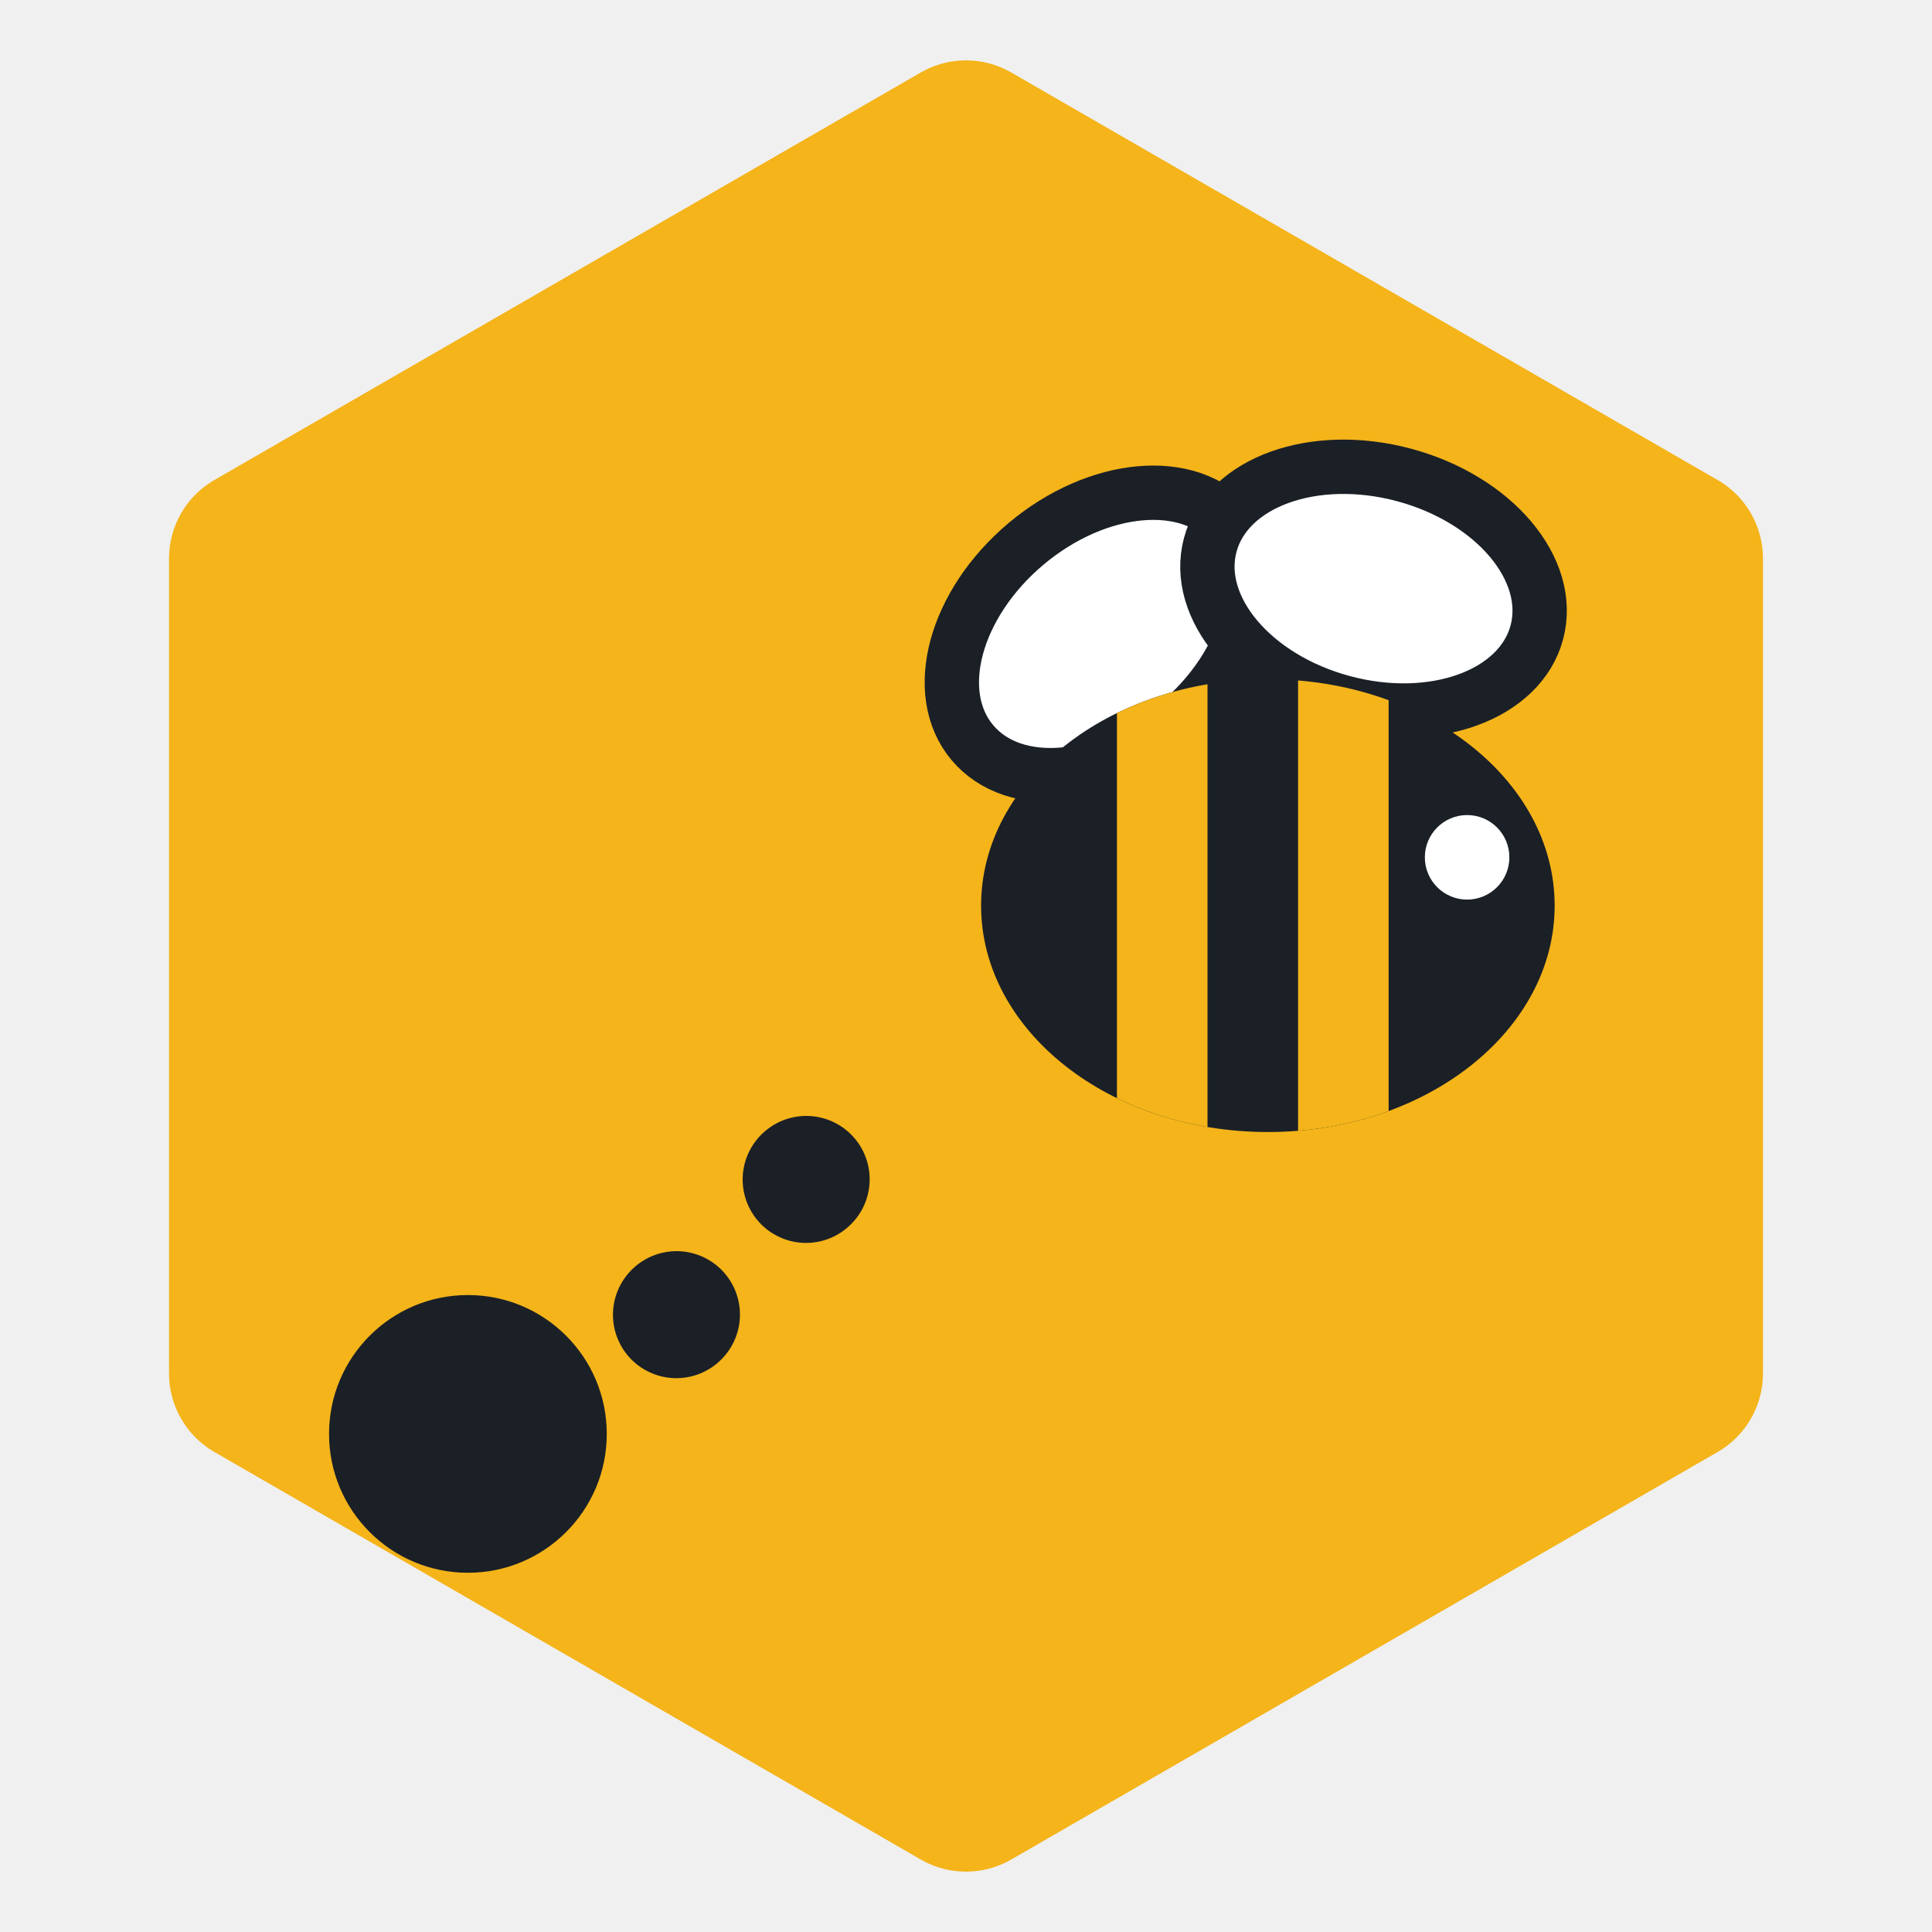
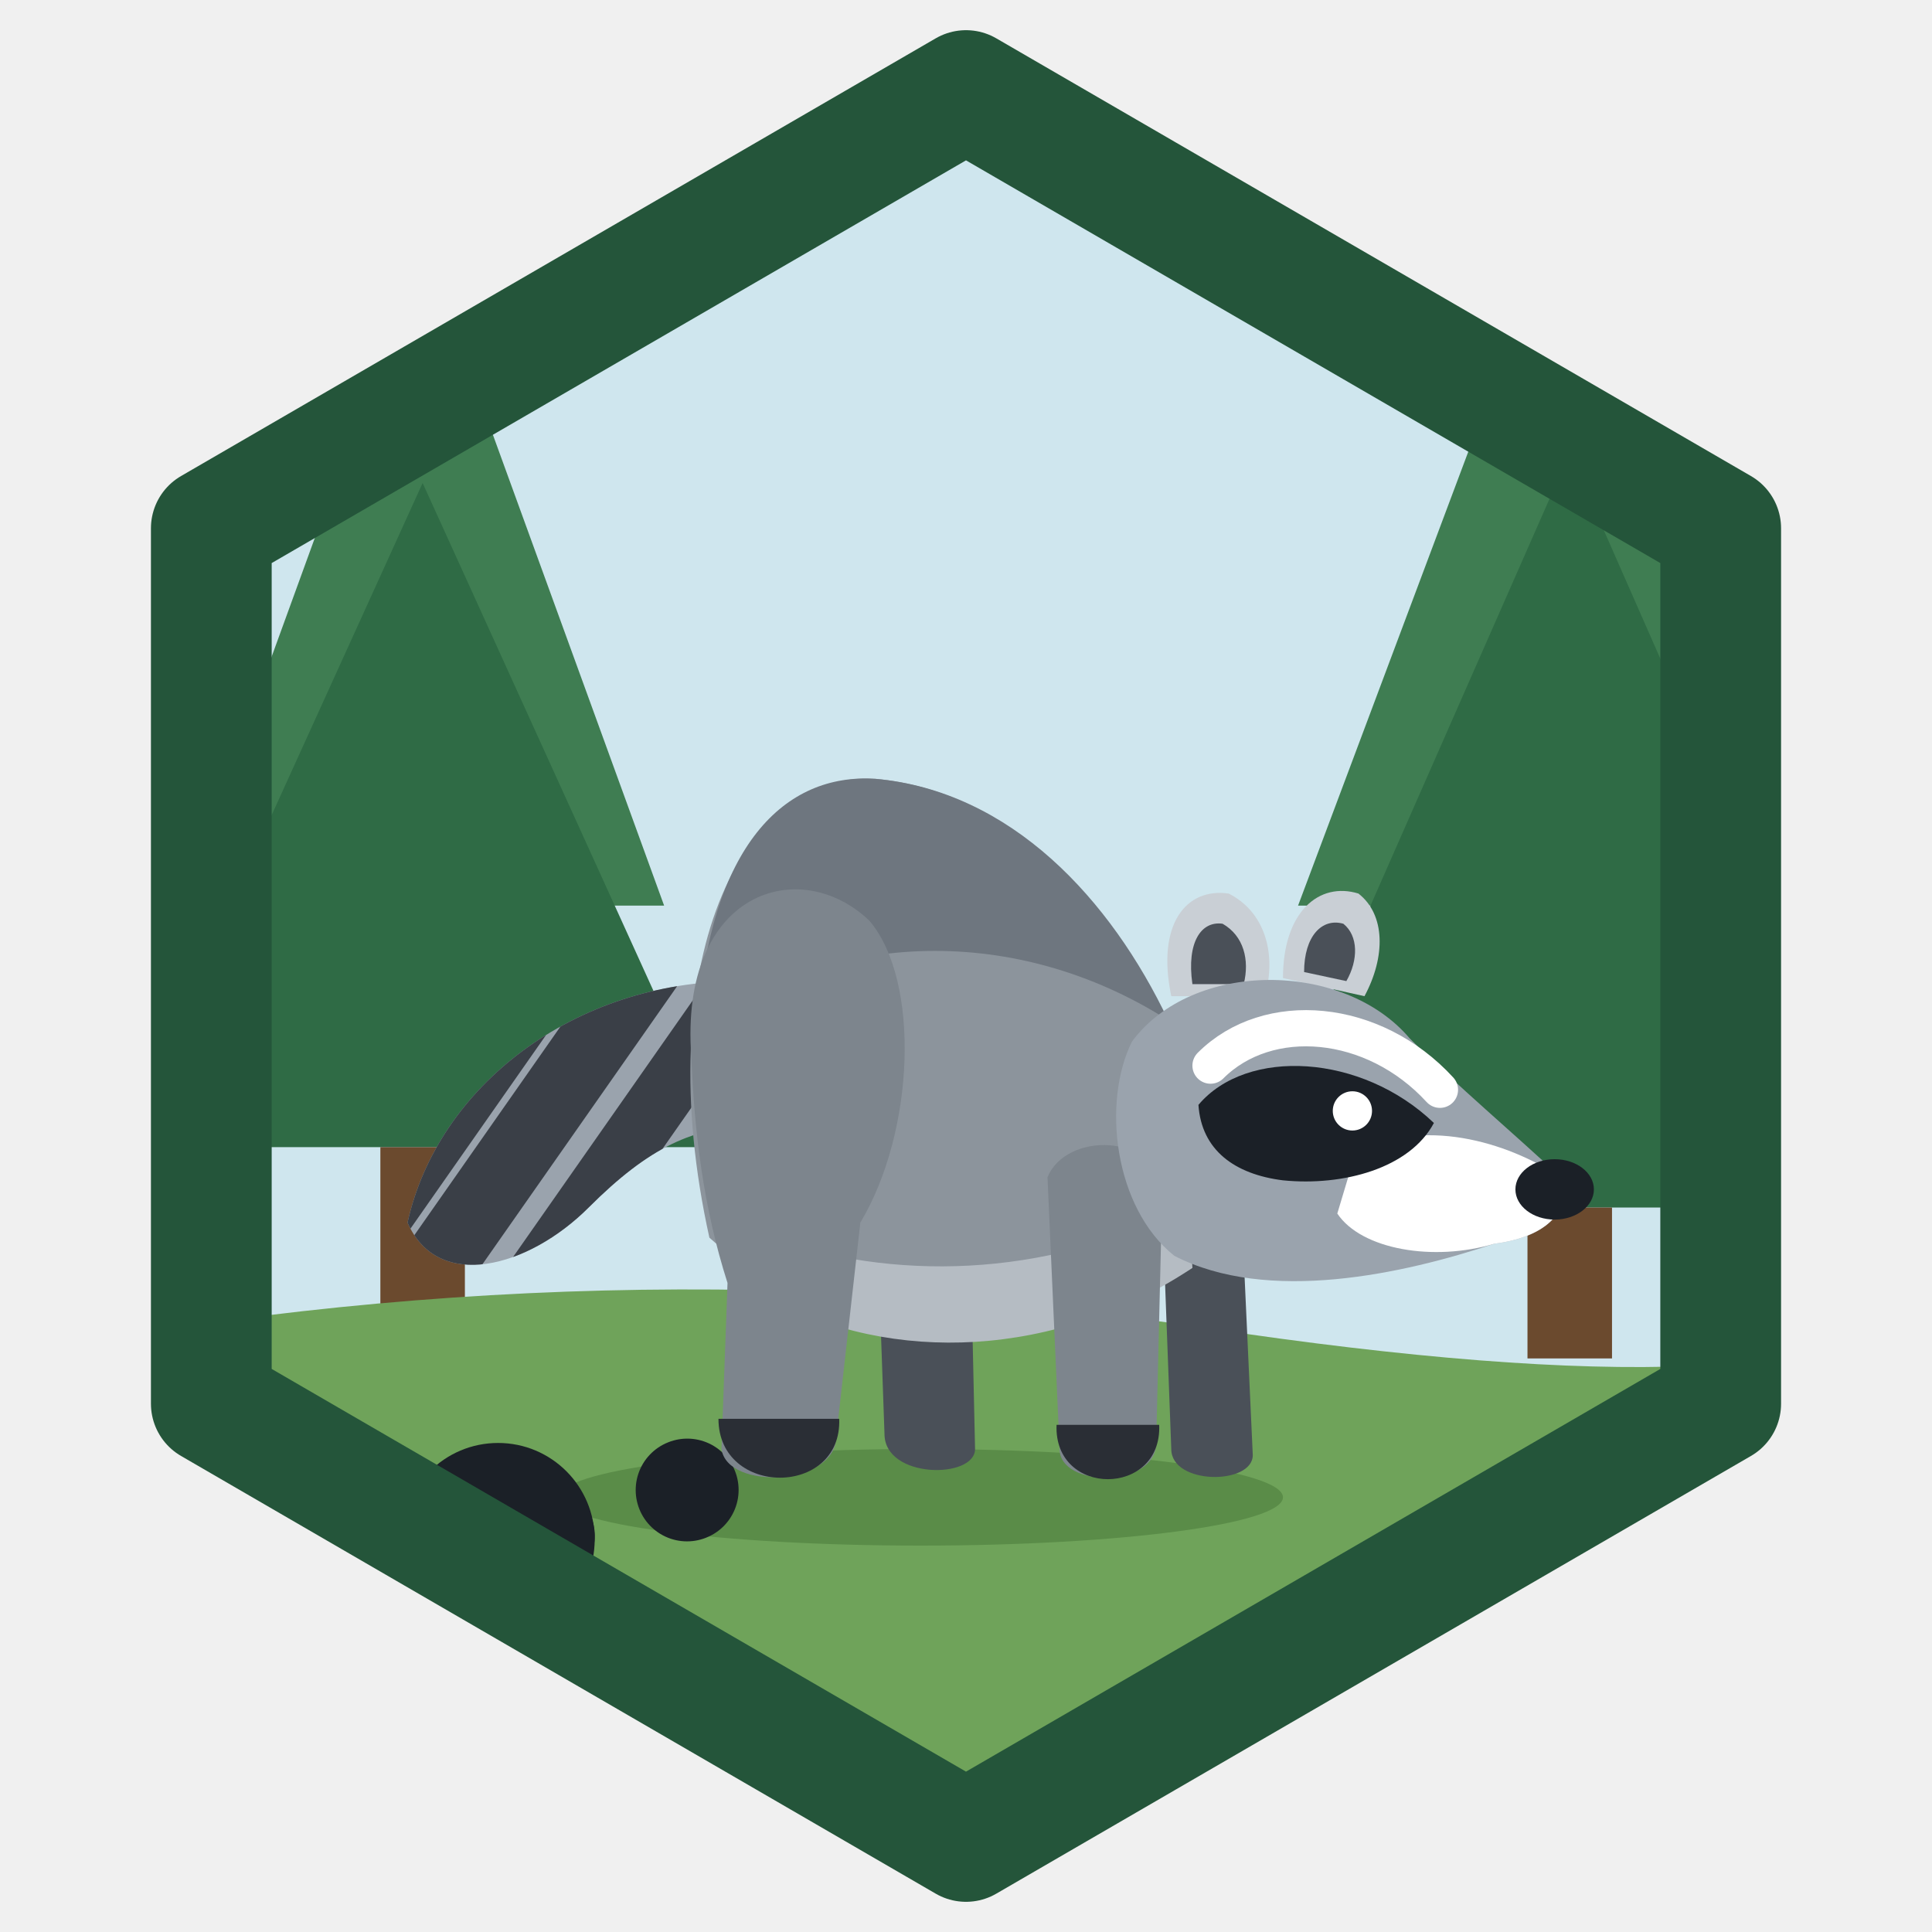
<svg xmlns="http://www.w3.org/2000/svg" viewBox="0 0 64 64">
  <defs>
-     <clipPath id="jimothy-body">
-       <ellipse cx="42" cy="30" rx="9.5" ry="7.5" />
+     <clipPath id="hive">
+       <path d="M32 3 L57 17.5 L57 46.5 L32 61 L7 46.5 L7 17.5 Z" />
+     </clipPath>
+     <clipPath id="tail">
+       <path d="M25.5 34.5 C 20 34.5, 15.5 38, 14.5 42.5 C 15.5 44.8, 18.5 44, 20.5 42 C 22.5 40, 24 39.3, 26 39.3 Z" />
    </clipPath>
  </defs>
-   <path d="M32 5 L55.4 18.5 L55.4 45.5 L32 59 L8.6 45.5 L8.6 18.5 Z" fill="#F4B41A" stroke="#F4B41A" stroke-width="6" stroke-linejoin="round" />
-   <path d="M15.5 47.5 C 21.5 47.5, 23.5 40, 31 36" fill="none" stroke="#1B2027" stroke-width="4.2" stroke-linecap="round" stroke-dasharray="0.01 6.2" stroke-dashoffset="-2" />
-   <circle cx="15.5" cy="47.5" r="4.6" fill="#1B2027" />
-   <ellipse cx="36.5" cy="21" rx="5.6" ry="3.9" transform="rotate(-40 36.5 21)" fill="#FFFFFF" stroke="#1B2027" stroke-width="1.8" />
-   <ellipse cx="45.5" cy="19.5" rx="5.6" ry="3.9" transform="rotate(15 45.5 19.5)" fill="#FFFFFF" stroke="#1B2027" stroke-width="1.8" />
-   <ellipse cx="42" cy="30" rx="9.5" ry="7.5" fill="#1B2027" />
-   <g clip-path="url(#jimothy-body)" fill="#F4B41A">
-     <rect x="37" y="21" width="3" height="18" />
-     <rect x="43" y="21" width="3" height="18" />
+   <g clip-path="url(#hive)">
+     <rect width="64" height="64" fill="#CFE6EE" />
+     <path d="M14 8 L22 30 L6 30 Z" fill="#3F7D52" />
+     <path d="M14 16 L24 38 L4 38 Z" fill="#2F6B45" />
+     <rect x="12.6" y="38" width="2.8" height="6" fill="#6B4A2E" />
+     <path d="M52 6 L61 30 L43 30 Z" fill="#3F7D52" />
+     <path d="M52 15 L63 40 L41 40 Z" fill="#2F6B45" />
+     <rect x="50.6" y="40" width="2.8" height="5" fill="#6B4A2E" />
+     <path d="M0 45 Q 20 41 40 44 T 64 43 L64 64 L0 64 Z" fill="#6FA35A" />
+     <ellipse cx="30.5" cy="49.6" rx="12" ry="1.6" fill="#5A8C48" />
+     <path d="M16.5 51 C 19 51, 21 50, 25 48.5" fill="none" stroke="#1B2027" stroke-width="3.4" stroke-linecap="round" stroke-dasharray="0.01 5" stroke-dashoffset="-1.5" />
+     <circle cx="16.5" cy="51" r="3.2" fill="#1B2027" />
+     <g transform="translate(-3.5 0)">
+       <path d="M32.5 39 L32.8 47.5 C 32.8 49, 35.8 49, 35.8 48 L 35.6 39 Z" fill="#4A5058" />
+       <path d="M42 40 L42.3 48 C 42.3 49.2, 45 49.2, 45 48.2 L 44.6 39.5 Z" fill="#4A5058" />
+       <g transform="translate(2.5 -2)">
+         <path d="M25.5 34.5 C 20 34.5, 15.5 38, 14.5 42.5 C 15.5 44.8, 18.5 44, 20.5 42 C 22.5 40, 24 39.3, 26 39.3 Z" fill="#9AA3AD" />
+         <g clip-path="url(#tail)" fill="#3A3F47">
+           <rect x="13" y="30" width="3.4" height="18" transform="rotate(35 16 40)" />
+           <rect x="18.5" y="30" width="2.4" height="18" transform="rotate(35 20 38)" />
+           <rect x="22.8" y="30" width="2" height="18" transform="rotate(35 23.5 37)" />
+         </g>
+       </g>
+       <path d="M27 41 C 25 32, 28 25.5, 32.5 25.8 C 37 26.2, 40.5 30, 42.5 34.5 L 43 42 C 38 45, 31.5 45, 27 41 Z" fill="#8C949C" />
+       <path d="M26.6 34 C 27 28, 29.5 25.6, 32.5 25.8 C 37 26.2, 40.3 29.8, 42.2 33.8 C 37.5 30.8, 31.5 30.6, 26.6 34 Z" fill="#6E767F" />
+       <path d="M29 43 C 33 45.2, 38.5 45, 43 42 L 42.8 40 C 38 42.4, 33 42.4, 29 41 Z" fill="#B5BCC3" />
+       <path d="M26.4 35 C 26 29.5, 30 28.3, 32.3 30.5 C 34 32.5, 33.8 37.5, 32 40.5 L 31.2 47.6 C 31.2 49.2, 27.6 49.4, 27.4 48 L 27.6 42.5 C 26.8 40, 26.5 37.5, 26.4 35 Z" fill="#7D858D" />
+       <path d="M27.3 47 C 27.3 49.6, 31.4 49.6, 31.3 47 Z" fill="#2A2E35" />
+       <path d="M38.2 39 C 38.8 37.5, 41.8 37.5, 42 39.5 L 41.8 47.8 C 41.8 49.3, 38.6 49.3, 38.6 48 Z" fill="#7D858D" />
+       <path d="M38.5 47.2 C 38.4 49.6, 42 49.6, 41.9 47.2 Z" fill="#2A2E35" />
+       <g transform="translate(0 1)">
+         <path d="M42.3 32 C 41.8 29.6, 42.8 28.4, 44.2 28.6 C 45.4 29.2, 45.8 30.6, 45.4 32 Z" fill="#C9CFD5" />
+         <path d="M43 31.6 C 42.8 30.2, 43.3 29.5, 44 29.6 C 44.7 30, 44.9 30.8, 44.7 31.6 Z" fill="#4A5058" />
+         <path d="M46 31.4 C 46 29.2, 47.2 28.2, 48.5 28.6 C 49.4 29.3, 49.4 30.7, 48.7 32 Z" fill="#C9CFD5" />
+         <path d="M46.7 31.2 C 46.7 30, 47.3 29.4, 48 29.6 C 48.5 30, 48.5 30.8, 48.1 31.5 Z" fill="#4A5058" />
+         <path d="M41 33.5 C 43 30.8, 48 30.8, 50.2 33.4 C 51.8 35, 53.6 36.5, 55.2 38 C 55.6 39.2, 54.6 40, 53 40.2 C 50 41.2, 45.5 42.2, 42.4 40.6 C 40.4 39, 40 35.5, 41 33.5 Z" fill="#9AA3AD" />
+         <path d="M48.4 37.2 C 50.6 36, 53.4 36.8, 55.2 38 C 55.6 39.2, 54.6 40, 53 40.2 C 51 40.8, 48.6 40.4, 47.8 39.2 Z" fill="#FFFFFF" />
+         <path d="M43.2 35.6 C 44.8 33.7, 48.6 33.9, 51 36.2 C 50.2 37.7, 48 38.3, 46 38.1 C 44.4 37.9, 43.3 37.1, 43.2 35.6 Z" fill="#1B2027" />
+         <path d="M43.6 34.3 C 45.5 32.4, 49 32.7, 51.2 35.1" fill="none" stroke="#FFFFFF" stroke-width="1.2" stroke-linecap="round" />
+         <circle cx="48.3" cy="35.8" r="0.65" fill="#FFFFFF" />
+         <ellipse cx="55" cy="38.4" rx="1.3" ry="1" fill="#1B2027" />
+       </g>
+     </g>
  </g>
-   <circle cx="48.6" cy="28.4" r="1.4" fill="#FFFFFF" />
+   <path d="M32 3 L57 17.5 L57 46.5 L32 61 L7 46.5 L7 17.5 Z" fill="none" stroke="#24553A" stroke-width="4" stroke-linejoin="round" />
</svg>
